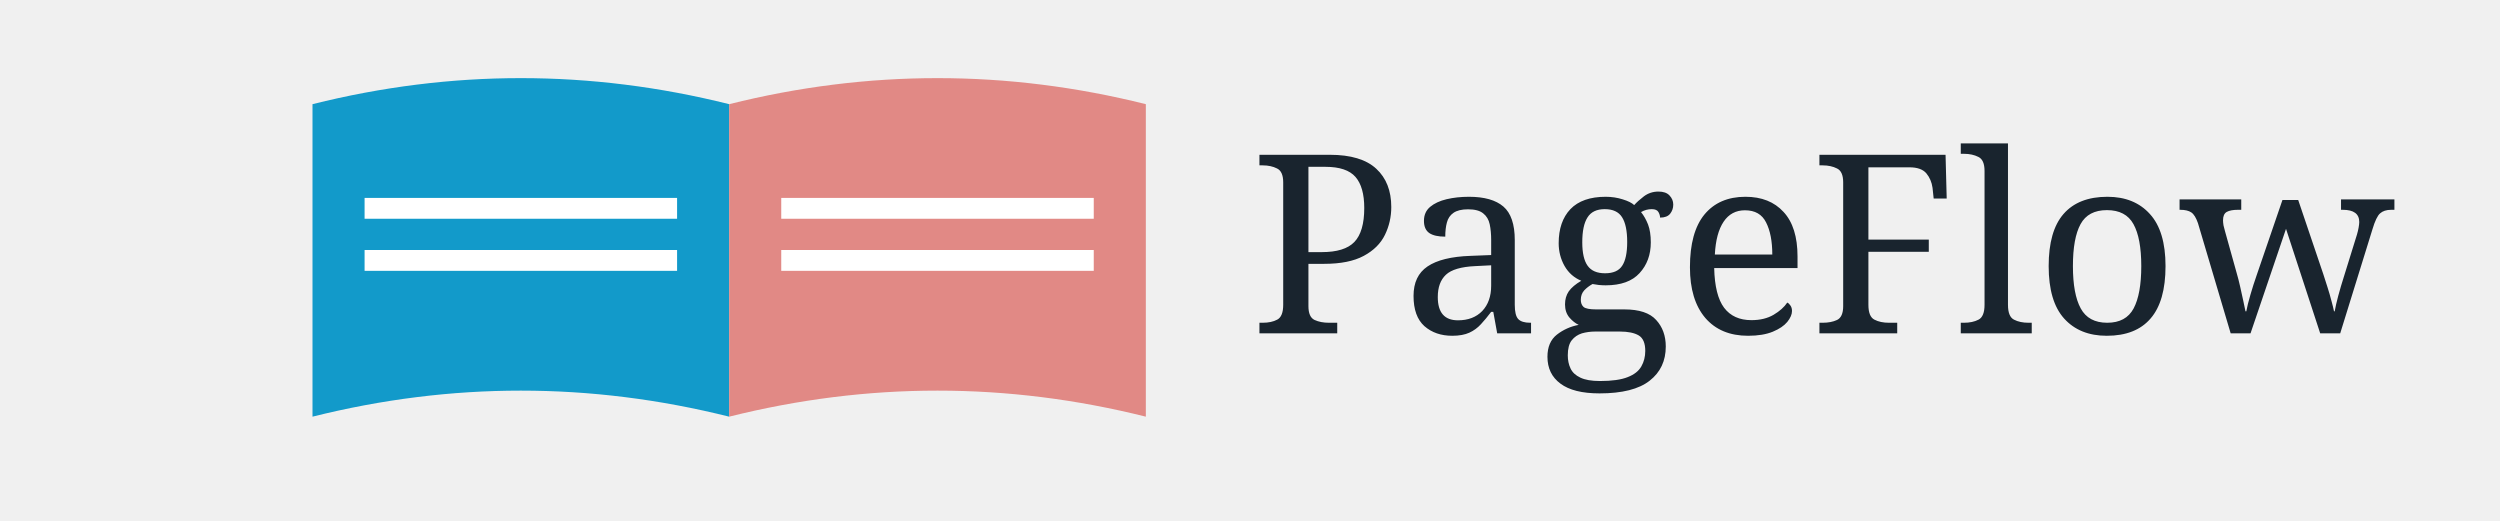
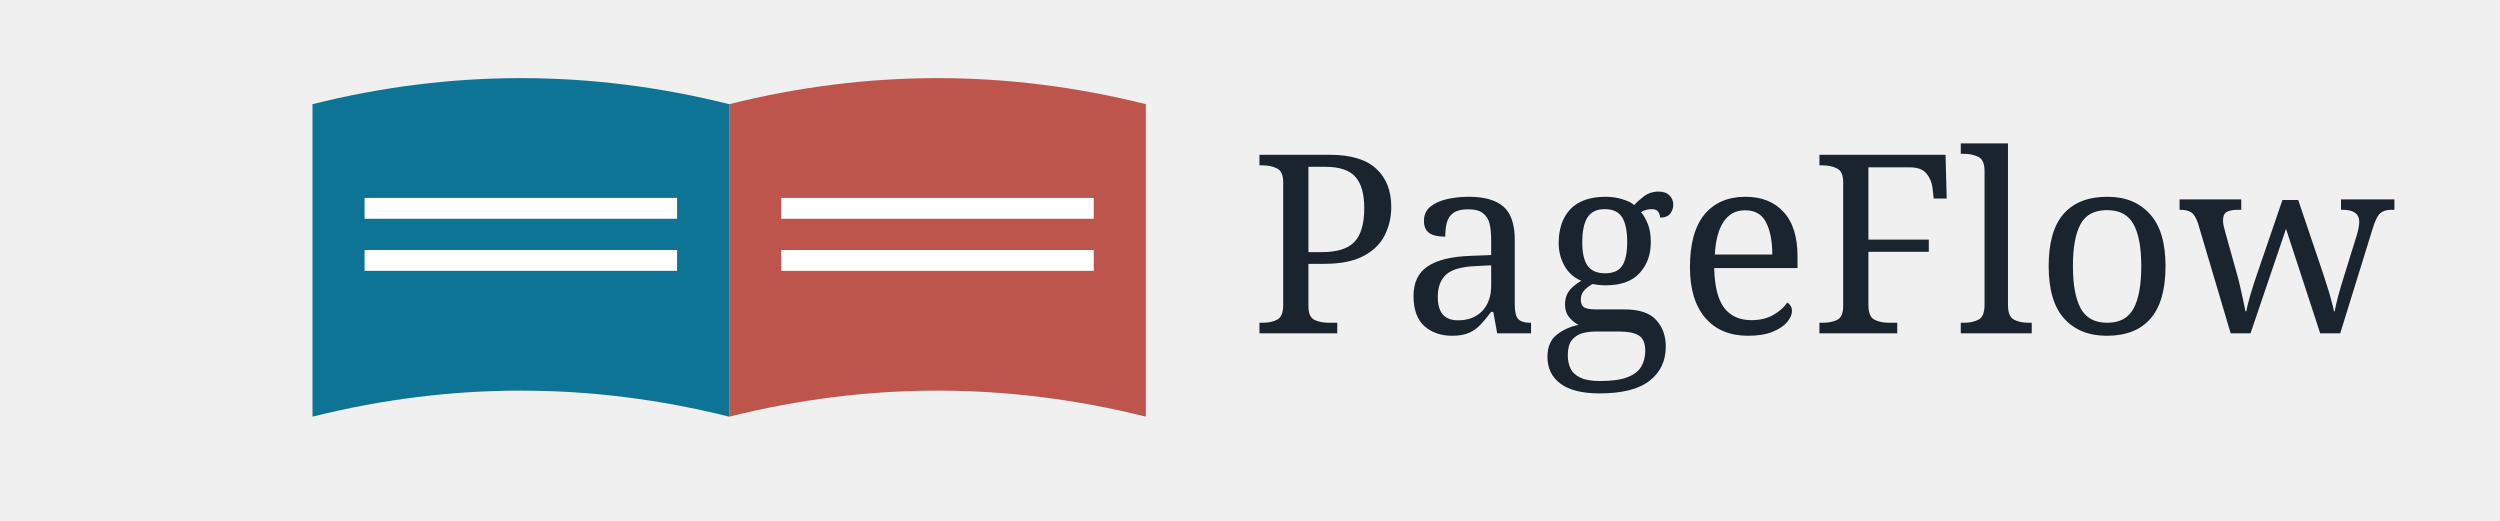
<svg xmlns="http://www.w3.org/2000/svg" viewBox="0 0 240 50">
-   <path d="M30 10 Q50 5, 70 10 L70 40 Q50 35, 30 40 Z" fill="#129aca" />
-   <path d="M70 10 Q90 5, 110 10 L110 40 Q90 35, 70 40 Z" fill="#e18985" />
+   <path d="M30 10 Q50 5, 70 10 L70 40 Q50 35, 30 40 Z" fill="#0e7496" />
+   <path d="M70 10 Q90 5, 110 10 L110 40 Q90 35, 70 40 Z" fill="#bd554d" />
  <text x="120" y="32" font-family="Merriweather, serif" font-size="24" fill="#19242e">
        PageFlow
    </text>
  <line x1="35" y1="20" x2="65" y2="20" stroke="white" stroke-width="2" />
  <line x1="35" y1="25" x2="65" y2="25" stroke="white" stroke-width="2" />
  <line x1="75" y1="20" x2="105" y2="20" stroke="white" stroke-width="2" />
  <line x1="75" y1="25" x2="105" y2="25" stroke="white" stroke-width="2" />
</svg>
